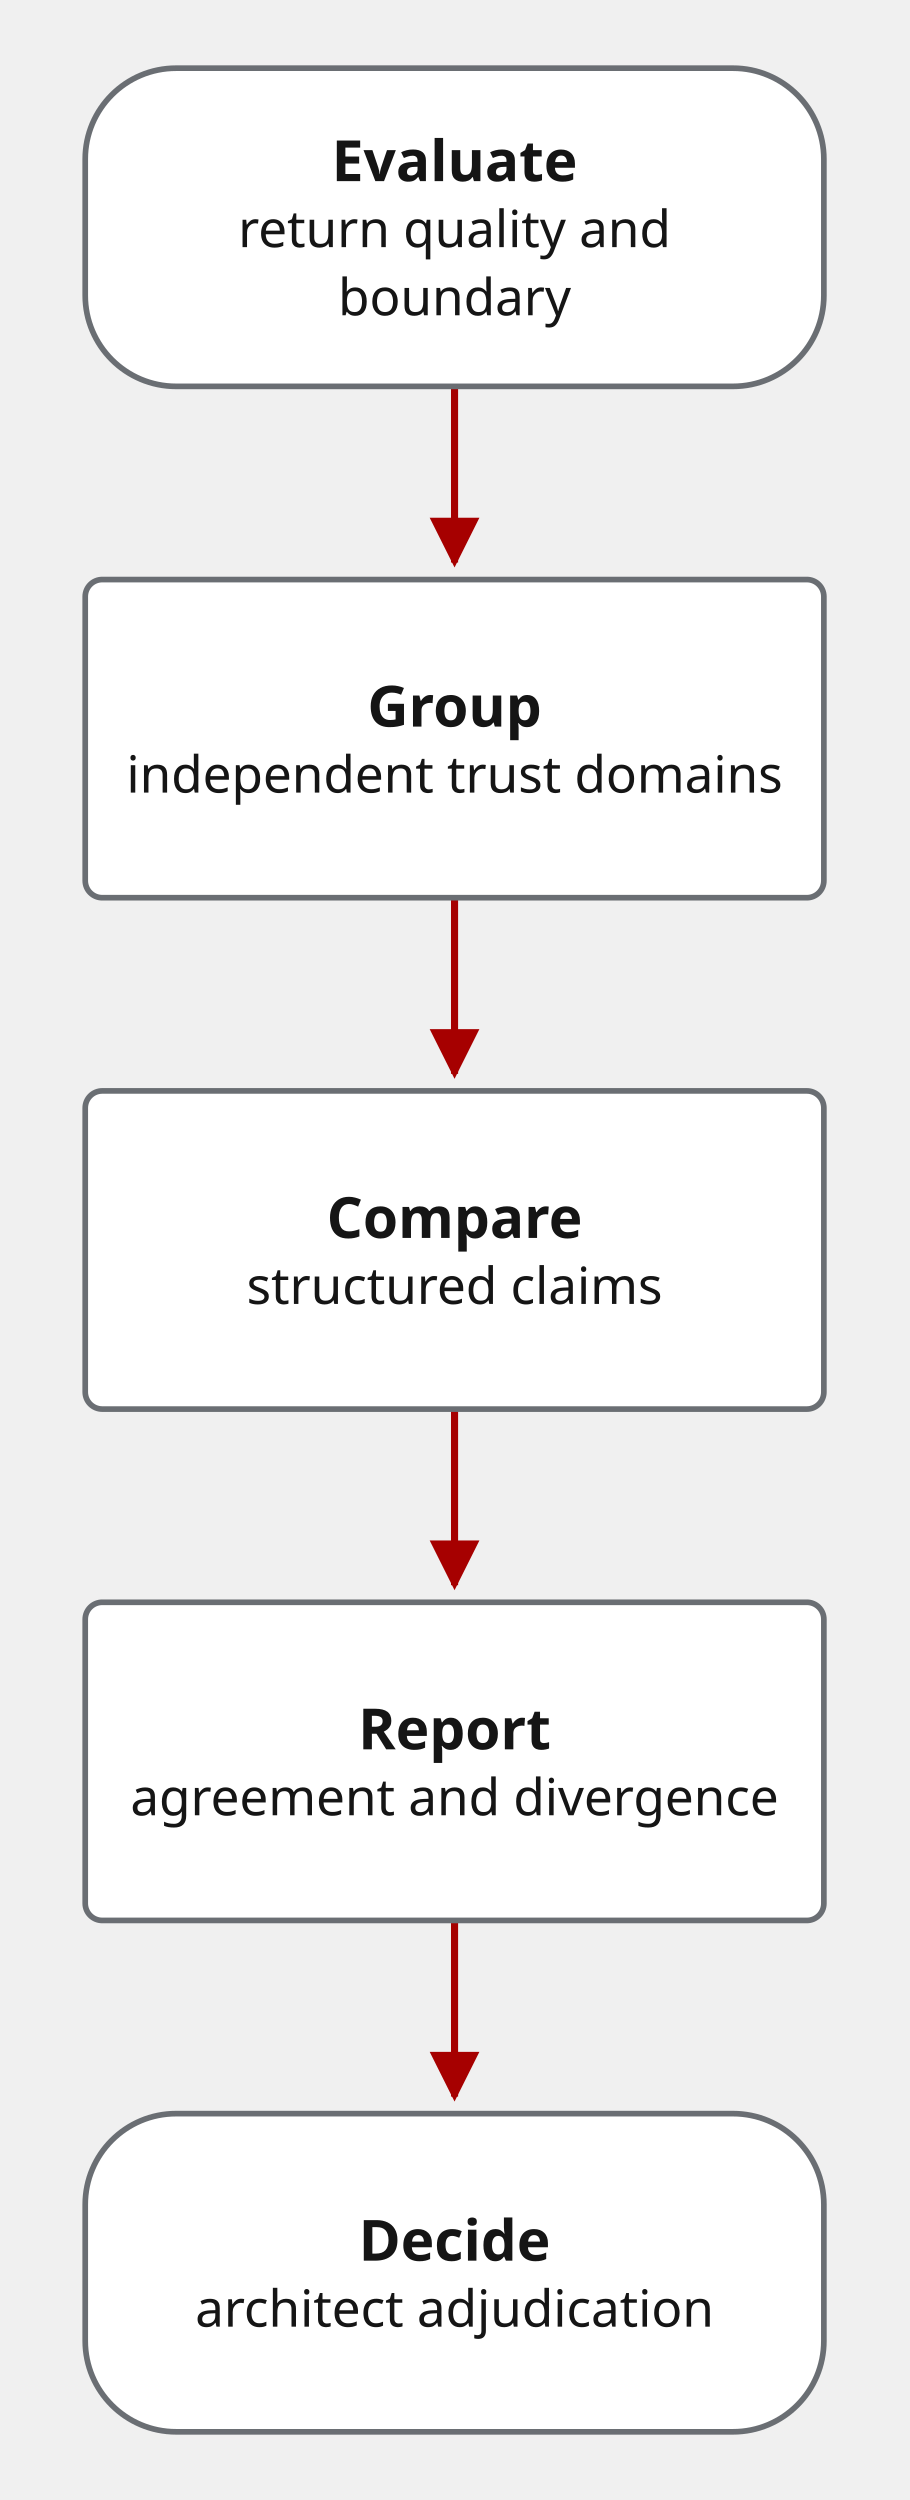
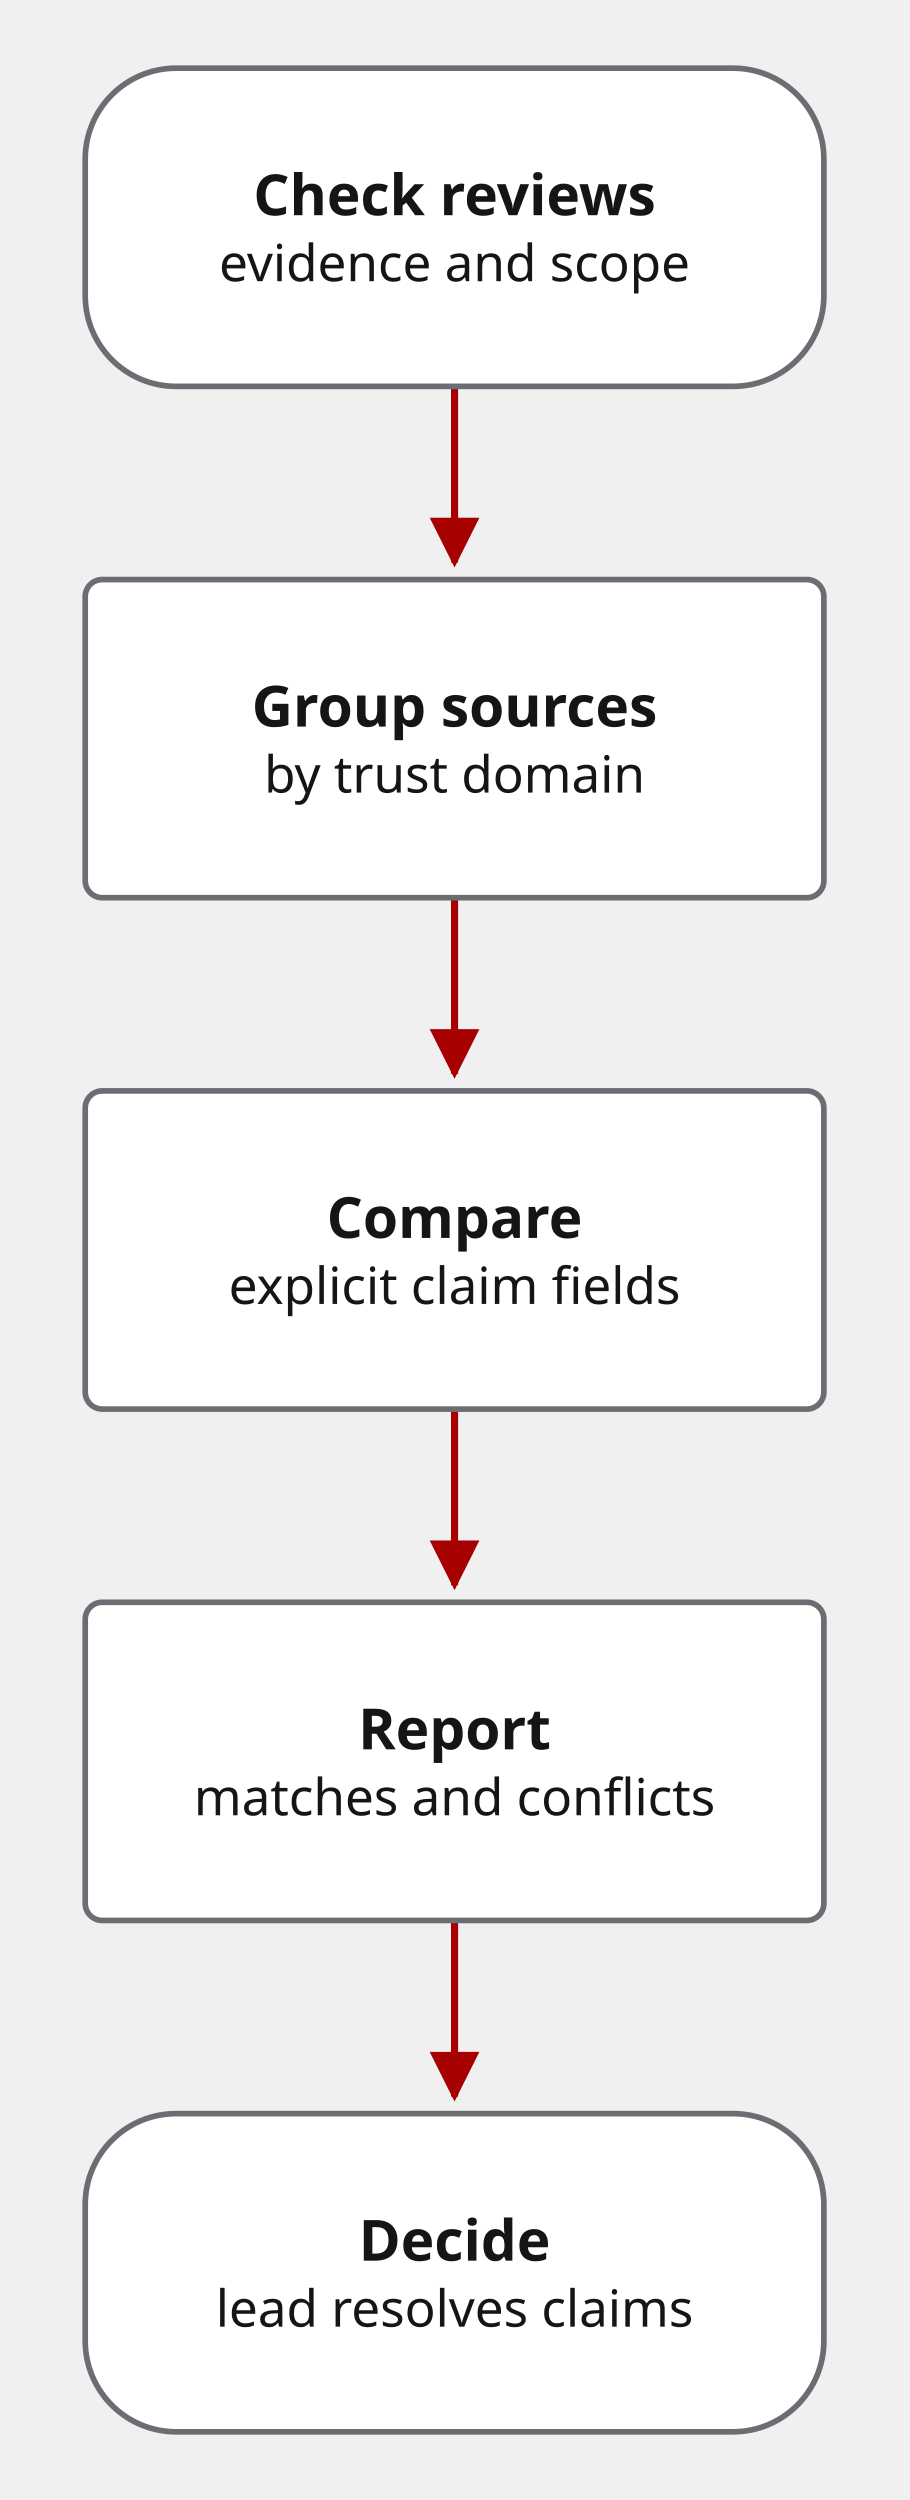
<svg xmlns="http://www.w3.org/2000/svg" width="320" height="880" viewBox="0 0 320 880" role="img" aria-labelledby="title desc" font-family="system-ui, sans-serif" fill="#151515">
+   <style id="diagram-theme">
+   /* Inherited color-scheme also follows an explicit page selection. */
+   @media (prefers-color-scheme: dark) {
+     [fill="#151515"] { fill: #edf2f9; }
+     [stroke="#151515"] { stroke: #edf2f9; }
+     [fill="#fff"] { fill: #1b2d44; }
+     [stroke="#fff"] { stroke: #111923; }
+     [fill="#6a6e73"] { fill: #8b9db4; }
+     [stroke="#6a6e73"] { stroke: #8b9db4; }
+     [fill="#fff4e5"] { fill: #332a1c; }
+     [stroke="#fff4e5"] { stroke: #332a1c; }
+     [fill="#8f5200"] { fill: #efb46f; }
+     [stroke="#8f5200"] { stroke: #efb46f; }
+     [fill="#a60000"] { fill: #ff8795; }
+     [stroke="#a60000"] { stroke: #ff8795; }
+     [fill="#760000"] { fill: #ffb1ba; }
+     [stroke="#760000"] { stroke: #ffb1ba; }
+   }
+ </style>
  <defs>
    <marker id="arrow" viewBox="0 0 10 10" refX="9" refY="5" markerWidth="7" markerHeight="7" orient="auto-start-reverse">
      <path d="M 0 0 L 10 5 L 0 10 z" fill="#a60000" />
    </marker>
  </defs>
  <path data-from="0" data-to="1" d="M 160,136 V 198" fill="none" stroke="#a60000" stroke-width="2.5" stroke-linejoin="round" marker-end="url(#arrow)" />
  <path data-from="1" data-to="2" d="M 160,316 V 378" fill="none" stroke="#a60000" stroke-width="2.5" stroke-linejoin="round" marker-end="url(#arrow)" />
  <path data-from="2" data-to="3" d="M 160,496 V 558" fill="none" stroke="#a60000" stroke-width="2.5" stroke-linejoin="round" marker-end="url(#arrow)" />
  <path data-from="3" data-to="4" d="M 160,676 V 738" fill="none" stroke="#a60000" stroke-width="2.5" stroke-linejoin="round" marker-end="url(#arrow)" />
  <g data-node="0" data-x="160" data-y="80" data-width="260" data-height="112">
    <rect x="30.0" y="24.0" width="260" height="112" rx="32" fill="#fff" stroke="#6a6e73" stroke-width="2" />
-     <text x="160" y="56" text-anchor="middle" dominant-baseline="central" font-size="20" font-weight="600">Evaluate</text>
-     <text x="160" y="80" text-anchor="middle" dominant-baseline="central" font-size="18" font-weight="400">return quality and</text>
-     <text x="160" y="104" text-anchor="middle" dominant-baseline="central" font-size="18" font-weight="400">boundary</text>
+     <text x="160" y="68" text-anchor="middle" dominant-baseline="central" font-size="20" font-weight="600">Check reviews</text>
+     <text x="160" y="92" text-anchor="middle" dominant-baseline="central" font-size="18" font-weight="400">evidence and scope</text>
  </g>
  <g data-node="1" data-x="160" data-y="260" data-width="260" data-height="112">
    <rect x="30.0" y="204.0" width="260" height="112" rx="6" fill="#fff" stroke="#6a6e73" stroke-width="2" />
-     <text x="160" y="248" text-anchor="middle" dominant-baseline="central" font-size="20" font-weight="600">Group</text>
-     <text x="160" y="272" text-anchor="middle" dominant-baseline="central" font-size="18" font-weight="400">independent trust domains</text>
+     <text x="160" y="248" text-anchor="middle" dominant-baseline="central" font-size="20" font-weight="600">Group sources</text>
+     <text x="160" y="272" text-anchor="middle" dominant-baseline="central" font-size="18" font-weight="400">by trust domain</text>
  </g>
  <g data-node="2" data-x="160" data-y="440" data-width="260" data-height="112">
    <rect x="30.0" y="384.0" width="260" height="112" rx="6" fill="#fff" stroke="#6a6e73" stroke-width="2" />
    <text x="160" y="428" text-anchor="middle" dominant-baseline="central" font-size="20" font-weight="600">Compare</text>
-     <text x="160" y="452" text-anchor="middle" dominant-baseline="central" font-size="18" font-weight="400">structured claims</text>
+     <text x="160" y="452" text-anchor="middle" dominant-baseline="central" font-size="18" font-weight="400">explicit claim fields</text>
  </g>
  <g data-node="3" data-x="160" data-y="620" data-width="260" data-height="112">
    <rect x="30.0" y="564.0" width="260" height="112" rx="6" fill="#fff" stroke="#6a6e73" stroke-width="2" />
    <text x="160" y="608" text-anchor="middle" dominant-baseline="central" font-size="20" font-weight="600">Report</text>
-     <text x="160" y="632" text-anchor="middle" dominant-baseline="central" font-size="18" font-weight="400">agreement and divergence</text>
+     <text x="160" y="632" text-anchor="middle" dominant-baseline="central" font-size="18" font-weight="400">matches and conflicts</text>
  </g>
  <g data-node="4" data-x="160" data-y="800" data-width="260" data-height="112">
    <rect x="30.0" y="744.0" width="260" height="112" rx="32" fill="#fff" stroke="#6a6e73" stroke-width="2" />
    <text x="160" y="788" text-anchor="middle" dominant-baseline="central" font-size="20" font-weight="600">Decide</text>
-     <text x="160" y="812" text-anchor="middle" dominant-baseline="central" font-size="18" font-weight="400">architect adjudication</text>
+     <text x="160" y="812" text-anchor="middle" dominant-baseline="central" font-size="18" font-weight="400">lead resolves claims</text>
  </g>
</svg>
